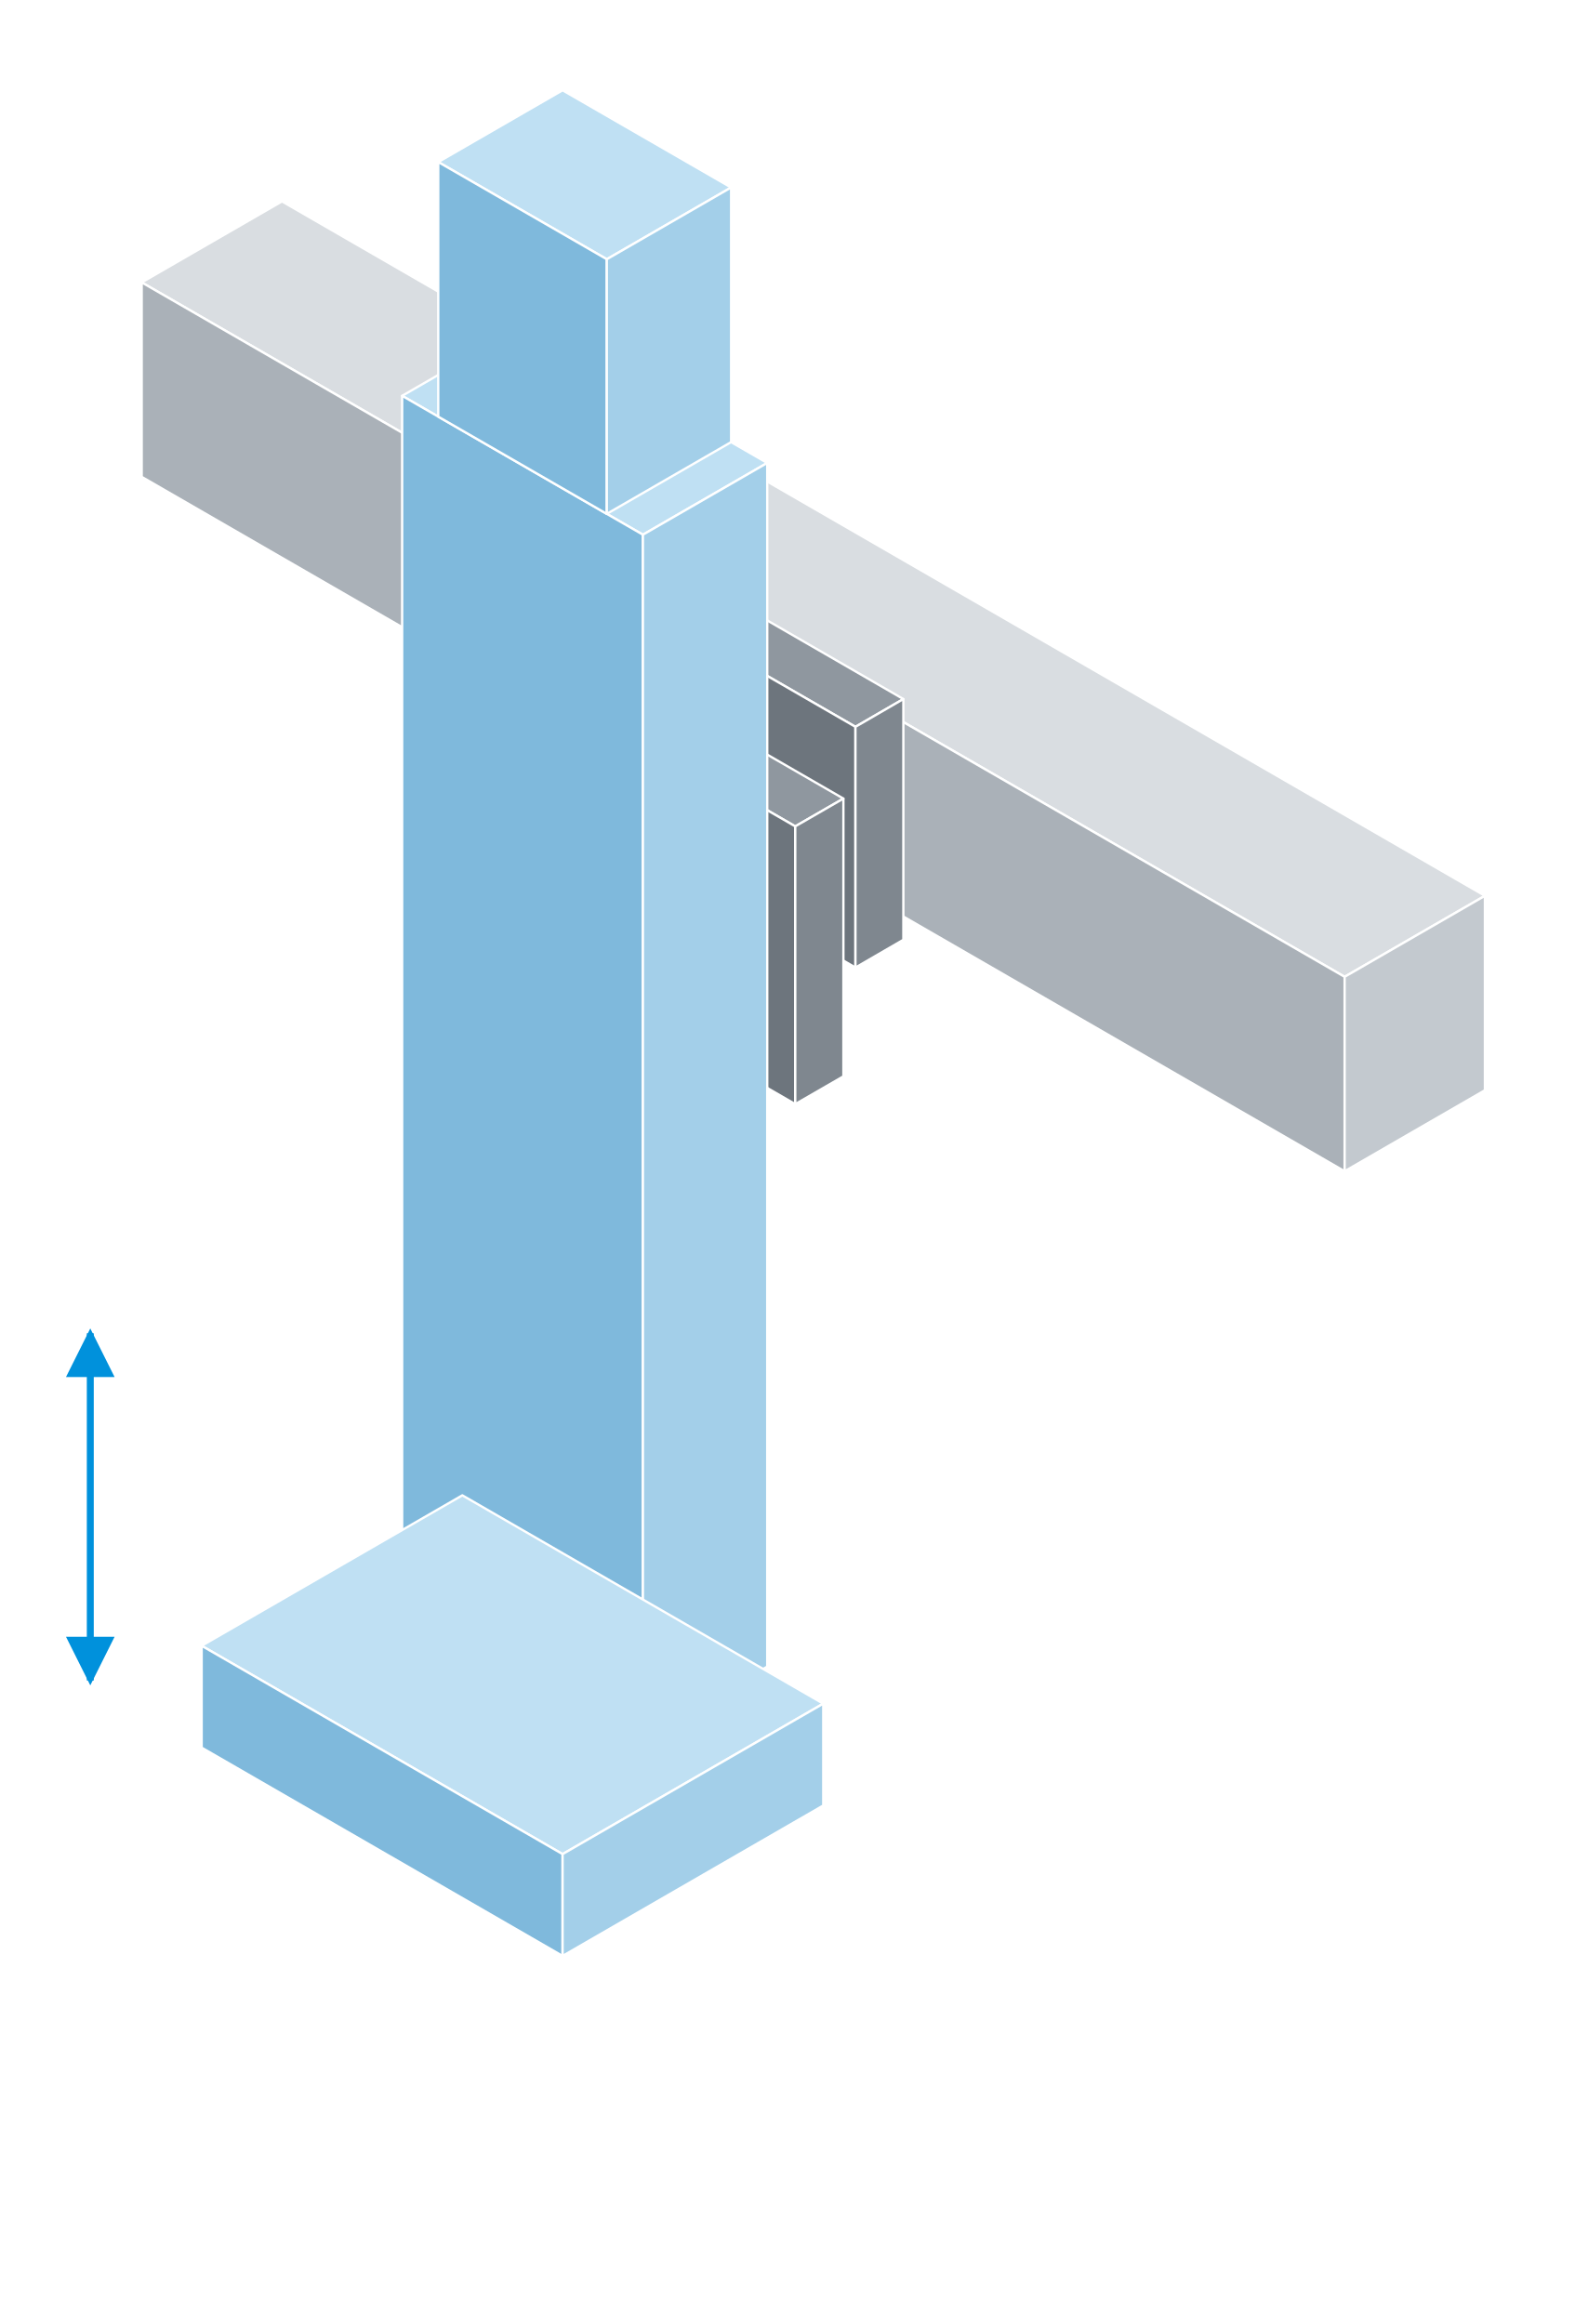
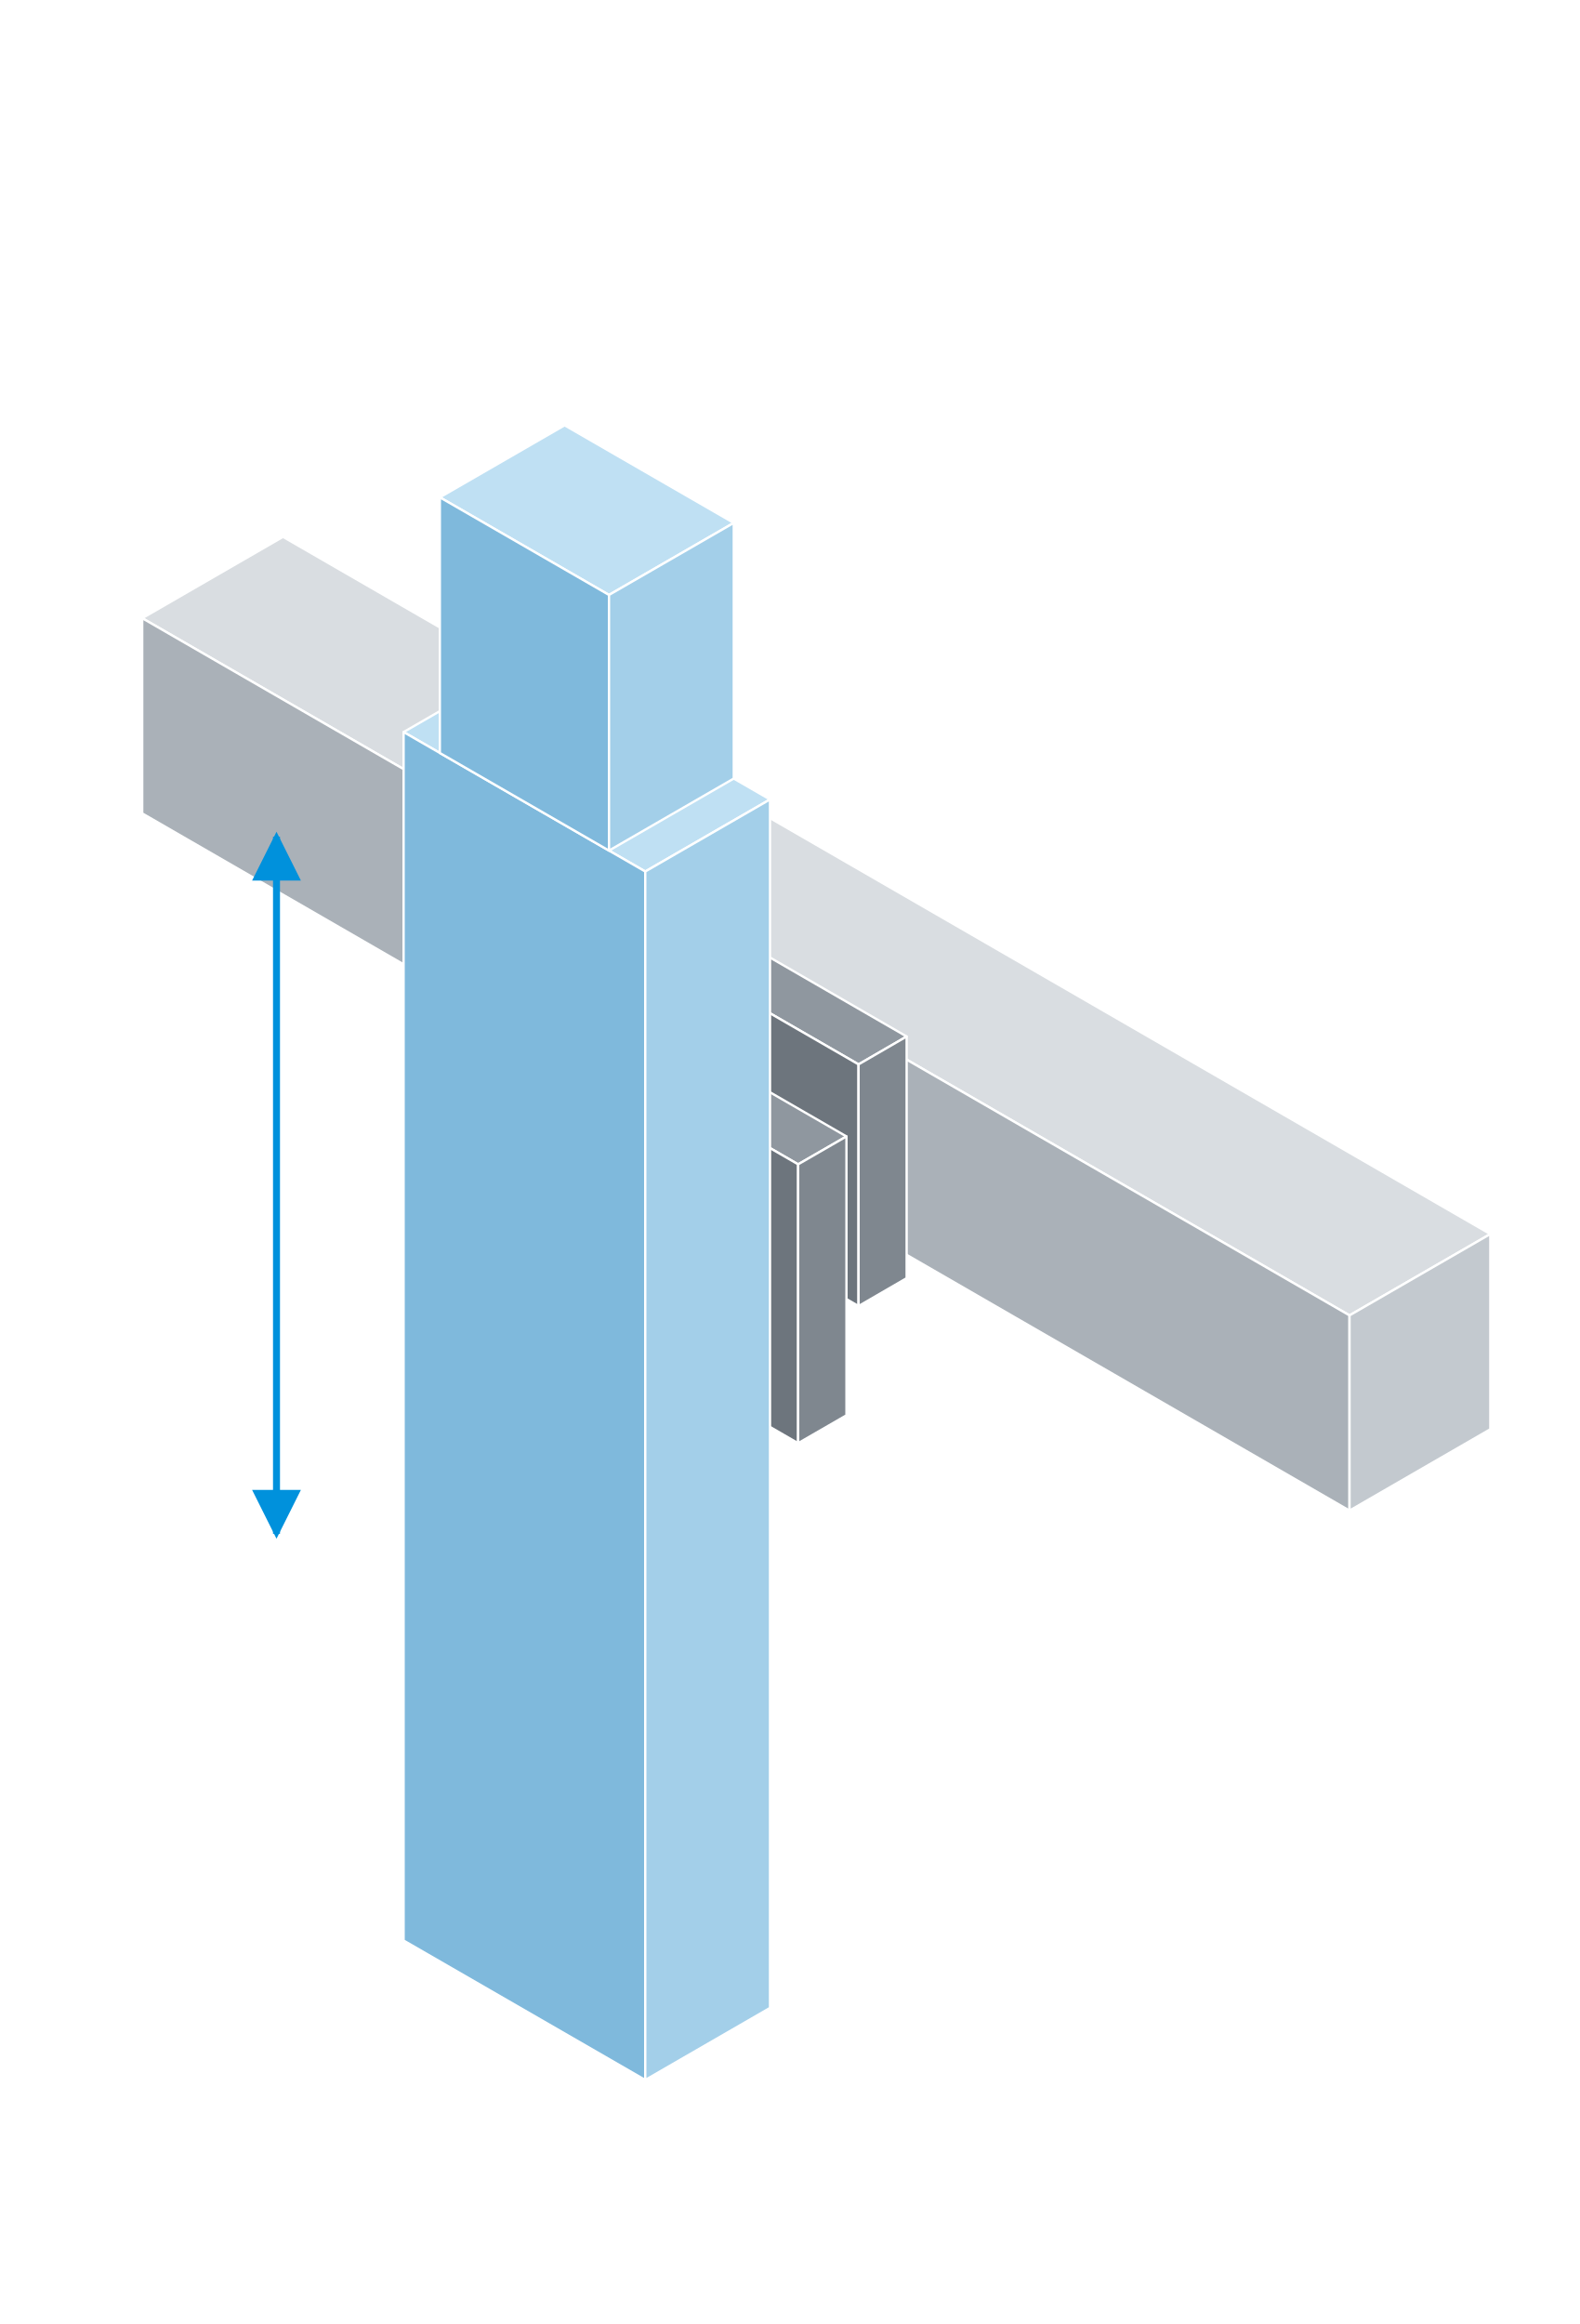
- <svg xmlns="http://www.w3.org/2000/svg" viewBox="-269 -636 680 1004">
+ <svg xmlns="http://www.w3.org/2000/svg" viewBox="-269 -780 680 1000">
  <rect x="-3000" y="-3000" width="6000" height="6000" fill="#fff" />
  <defs>
    <marker id="a" viewBox="0 0 10 10" refX="9" refY="5" markerWidth="7" markerHeight="7" orient="auto-start-reverse">
      <path d="M0 0L10 5L0 10z" fill="#0091dc" />
    </marker>
  </defs>
-   <style>@keyframes m{0%,12%{transform:translateY(0)}50%,62%{transform:translateY(120px)}100%{transform:translateY(0)}}.mv{animation:m 3.6s ease-in-out infinite}@media(prefers-reduced-motion:reduce){.mv{animation:none;transform:translateY(60px)}}</style>
+   <style>@keyframes m{0%,12%{transform:translateY(-150px)}50%,62%{transform:translateY(90px)}100%{transform:translateY(-150px)}}.mv{animation:m 3.6s ease-in-out infinite}@media(prefers-reduced-motion:reduce){.mv{animation:none;transform:translateY(0)}}</style>
  <polygon points="311.8,-214.0 372.4,-249.0 -147.2,-549.0 -207.8,-514.0" fill="#d9dde1" stroke="#fff" stroke-width="1" stroke-linejoin="round" />
  <polygon points="311.8,-130.0 -207.8,-430.0 -207.8,-514.0 311.8,-214.0" fill="#aab1b8" stroke="#fff" stroke-width="1" stroke-linejoin="round" />
  <polygon points="311.8,-130.0 372.4,-165.0 372.4,-249.0 311.8,-214.0" fill="#c3c9cf" stroke="#fff" stroke-width="1" stroke-linejoin="round" />
  <polygon points="100.5,-322.0 121.2,-334.0 -17.3,-414.0 -38.1,-402.0" fill="#8f979f" stroke="#fff" stroke-width="1" stroke-linejoin="round" />
  <polygon points="100.5,-218.0 -38.1,-298.0 -38.1,-402.0 100.5,-322.0" fill="#6d757d" stroke="#fff" stroke-width="1" stroke-linejoin="round" />
  <polygon points="100.5,-218.0 121.2,-230.0 121.2,-334.0 100.5,-322.0" fill="#7f878f" stroke="#fff" stroke-width="1" stroke-linejoin="round" />
  <polygon points="74.5,-279.0 95.3,-291.0 -32.9,-365.0 -53.7,-353.0" fill="#8f979f" stroke="#fff" stroke-width="1" stroke-linejoin="round" />
  <polygon points="74.5,-159.0 -53.7,-233.0 -53.7,-353.0 74.5,-279.0" fill="#6d757d" stroke="#fff" stroke-width="1" stroke-linejoin="round" />
  <polygon points="74.5,-159.0 95.3,-171.0 95.3,-291.0 74.5,-279.0" fill="#7f878f" stroke="#fff" stroke-width="1" stroke-linejoin="round" />
  <g class="mv">
    <polygon points="8.7,-405.0 62.4,-436.0 -41.6,-496.0 -95.3,-465.0" fill="#bfe0f3" stroke="#fff" stroke-width="1" stroke-linejoin="round" />
    <polygon points="8.7,115.0 -95.3,55.0 -95.3,-465.0 8.7,-405.0" fill="#7fb9dc" stroke="#fff" stroke-width="1" stroke-linejoin="round" />
    <polygon points="8.7,115.0 62.4,84.0 62.4,-436.0 8.7,-405.0" fill="#a3cfe9" stroke="#fff" stroke-width="1" stroke-linejoin="round" />
    <polygon points="-6.9,-524.0 46.8,-555.0 -26.0,-597.0 -79.7,-566.0" fill="#bfe0f3" stroke="#fff" stroke-width="1" stroke-linejoin="round" />
    <polygon points="-6.9,-414.0 -79.7,-456.0 -79.7,-566.0 -6.9,-524.0" fill="#7fb9dc" stroke="#fff" stroke-width="1" stroke-linejoin="round" />
    <polygon points="-6.9,-414.0 46.8,-445.0 46.8,-555.0 -6.9,-524.0" fill="#a3cfe9" stroke="#fff" stroke-width="1" stroke-linejoin="round" />
-     <polygon points="-26.0,165.0 86.6,100.0 -69.3,10.0 -181.9,75.0" fill="#bfe0f3" stroke="#fff" stroke-width="1" stroke-linejoin="round" />
-     <polygon points="-26.0,209.0 -181.9,119.0 -181.9,75.0 -26.0,165.0" fill="#7fb9dc" stroke="#fff" stroke-width="1" stroke-linejoin="round" />
-     <polygon points="-26.0,209.0 86.6,144.0 86.6,100.0 -26.0,165.0" fill="#a3cfe9" stroke="#fff" stroke-width="1" stroke-linejoin="round" />
  </g>
-   <line x1="-230.0" y1="-60.0" x2="-230.0" y2="90.0" stroke="#0091dc" stroke-width="3.0" marker-end="url(#a)" marker-start="url(#a)" />
+   <line x1="-150" y1="-420" x2="-150" y2="-120" stroke="#0091dc" stroke-width="3.0" marker-end="url(#a)" marker-start="url(#a)" />
</svg>
